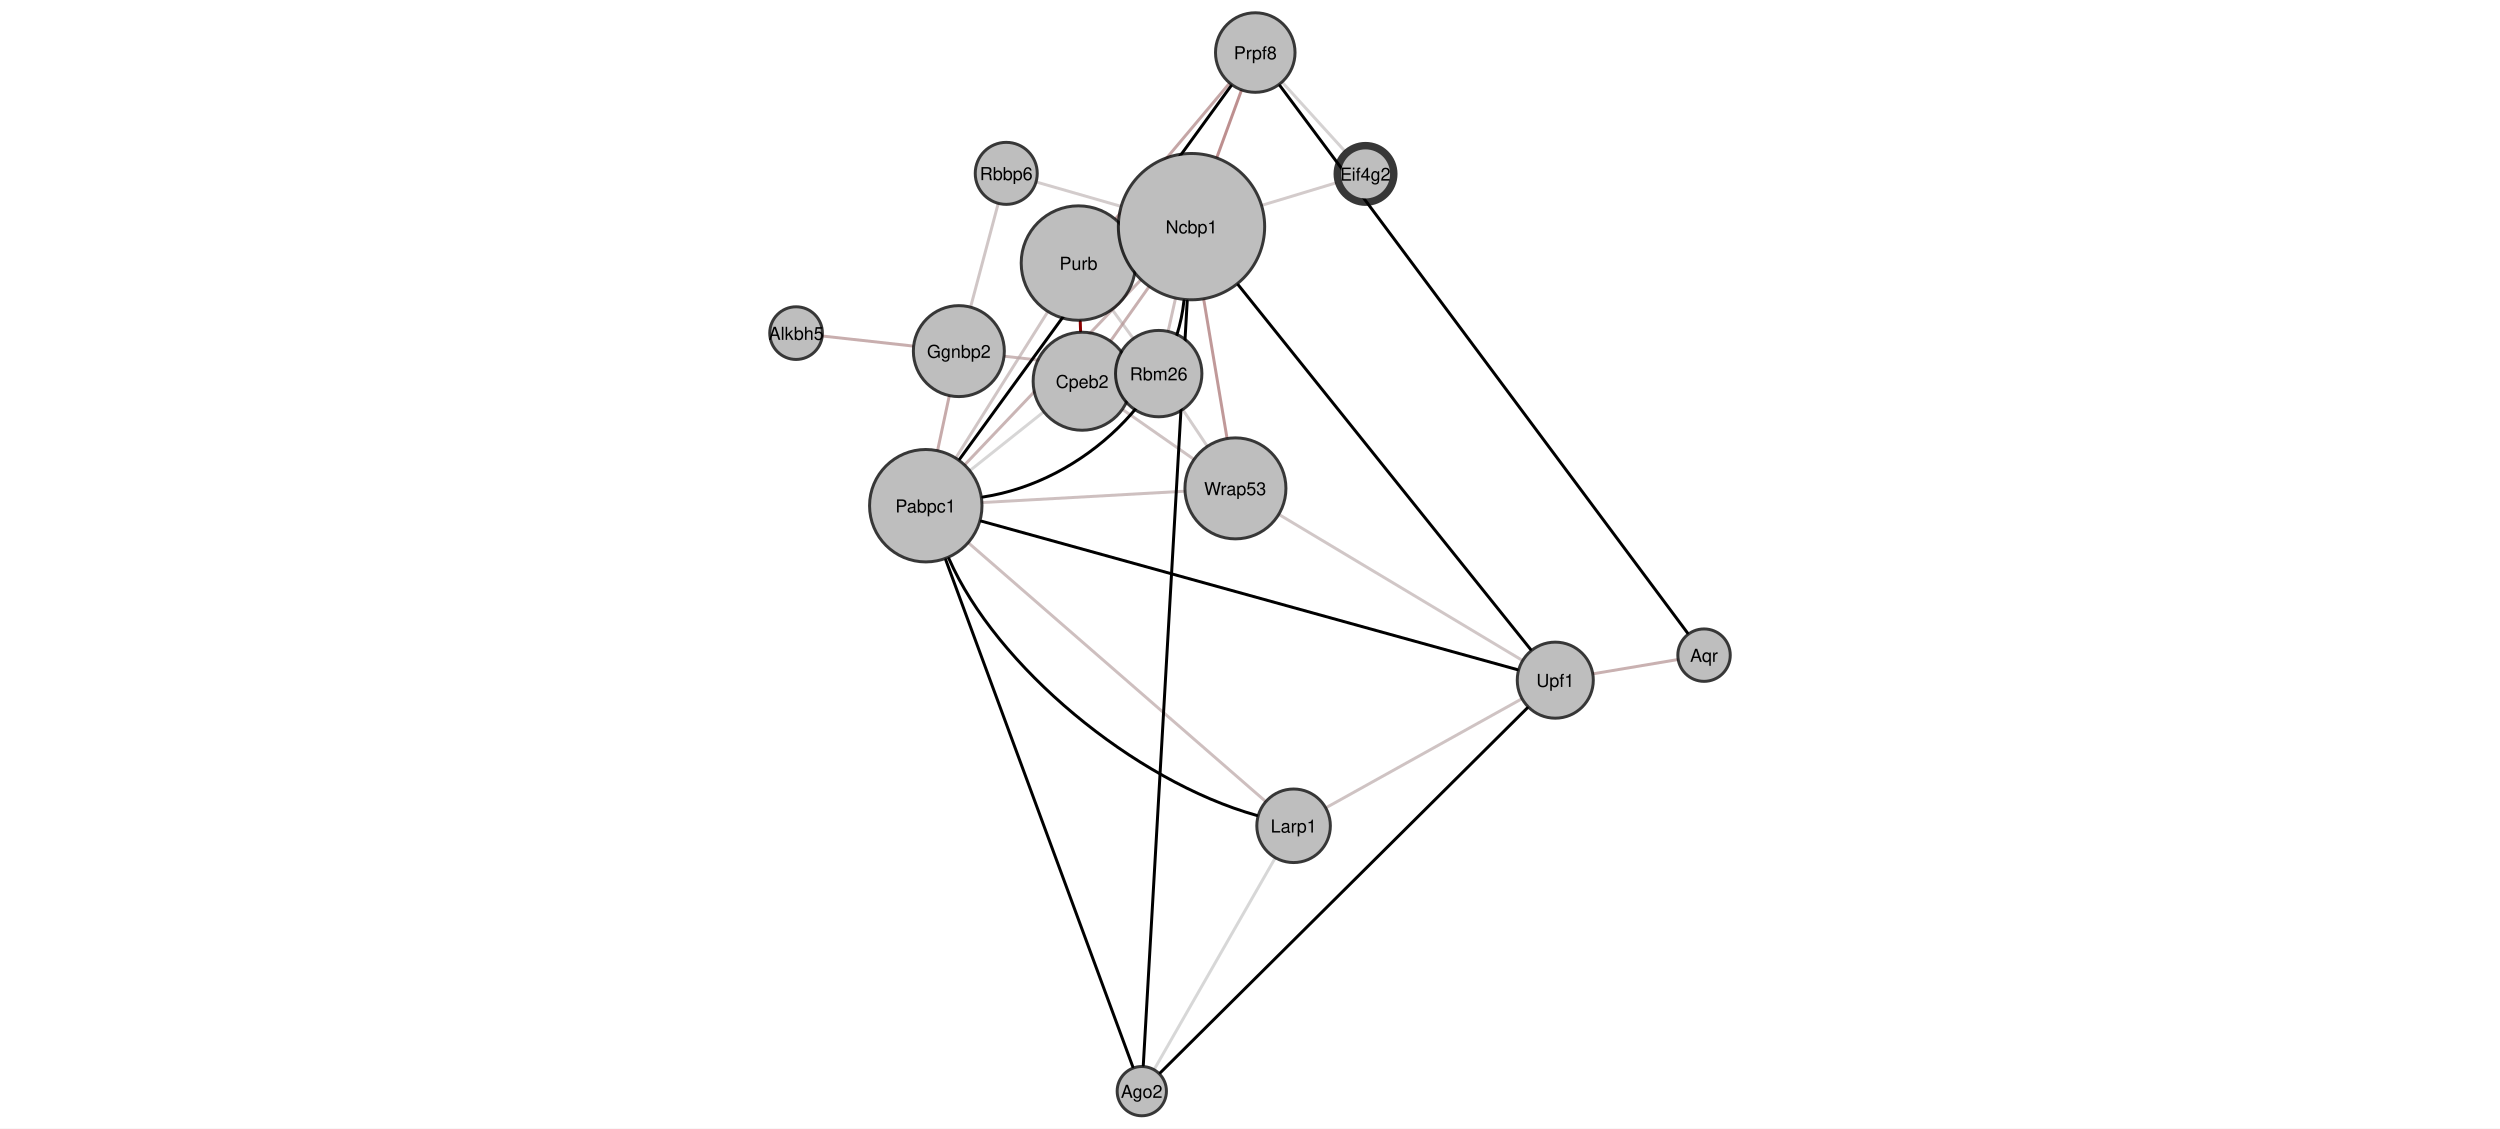
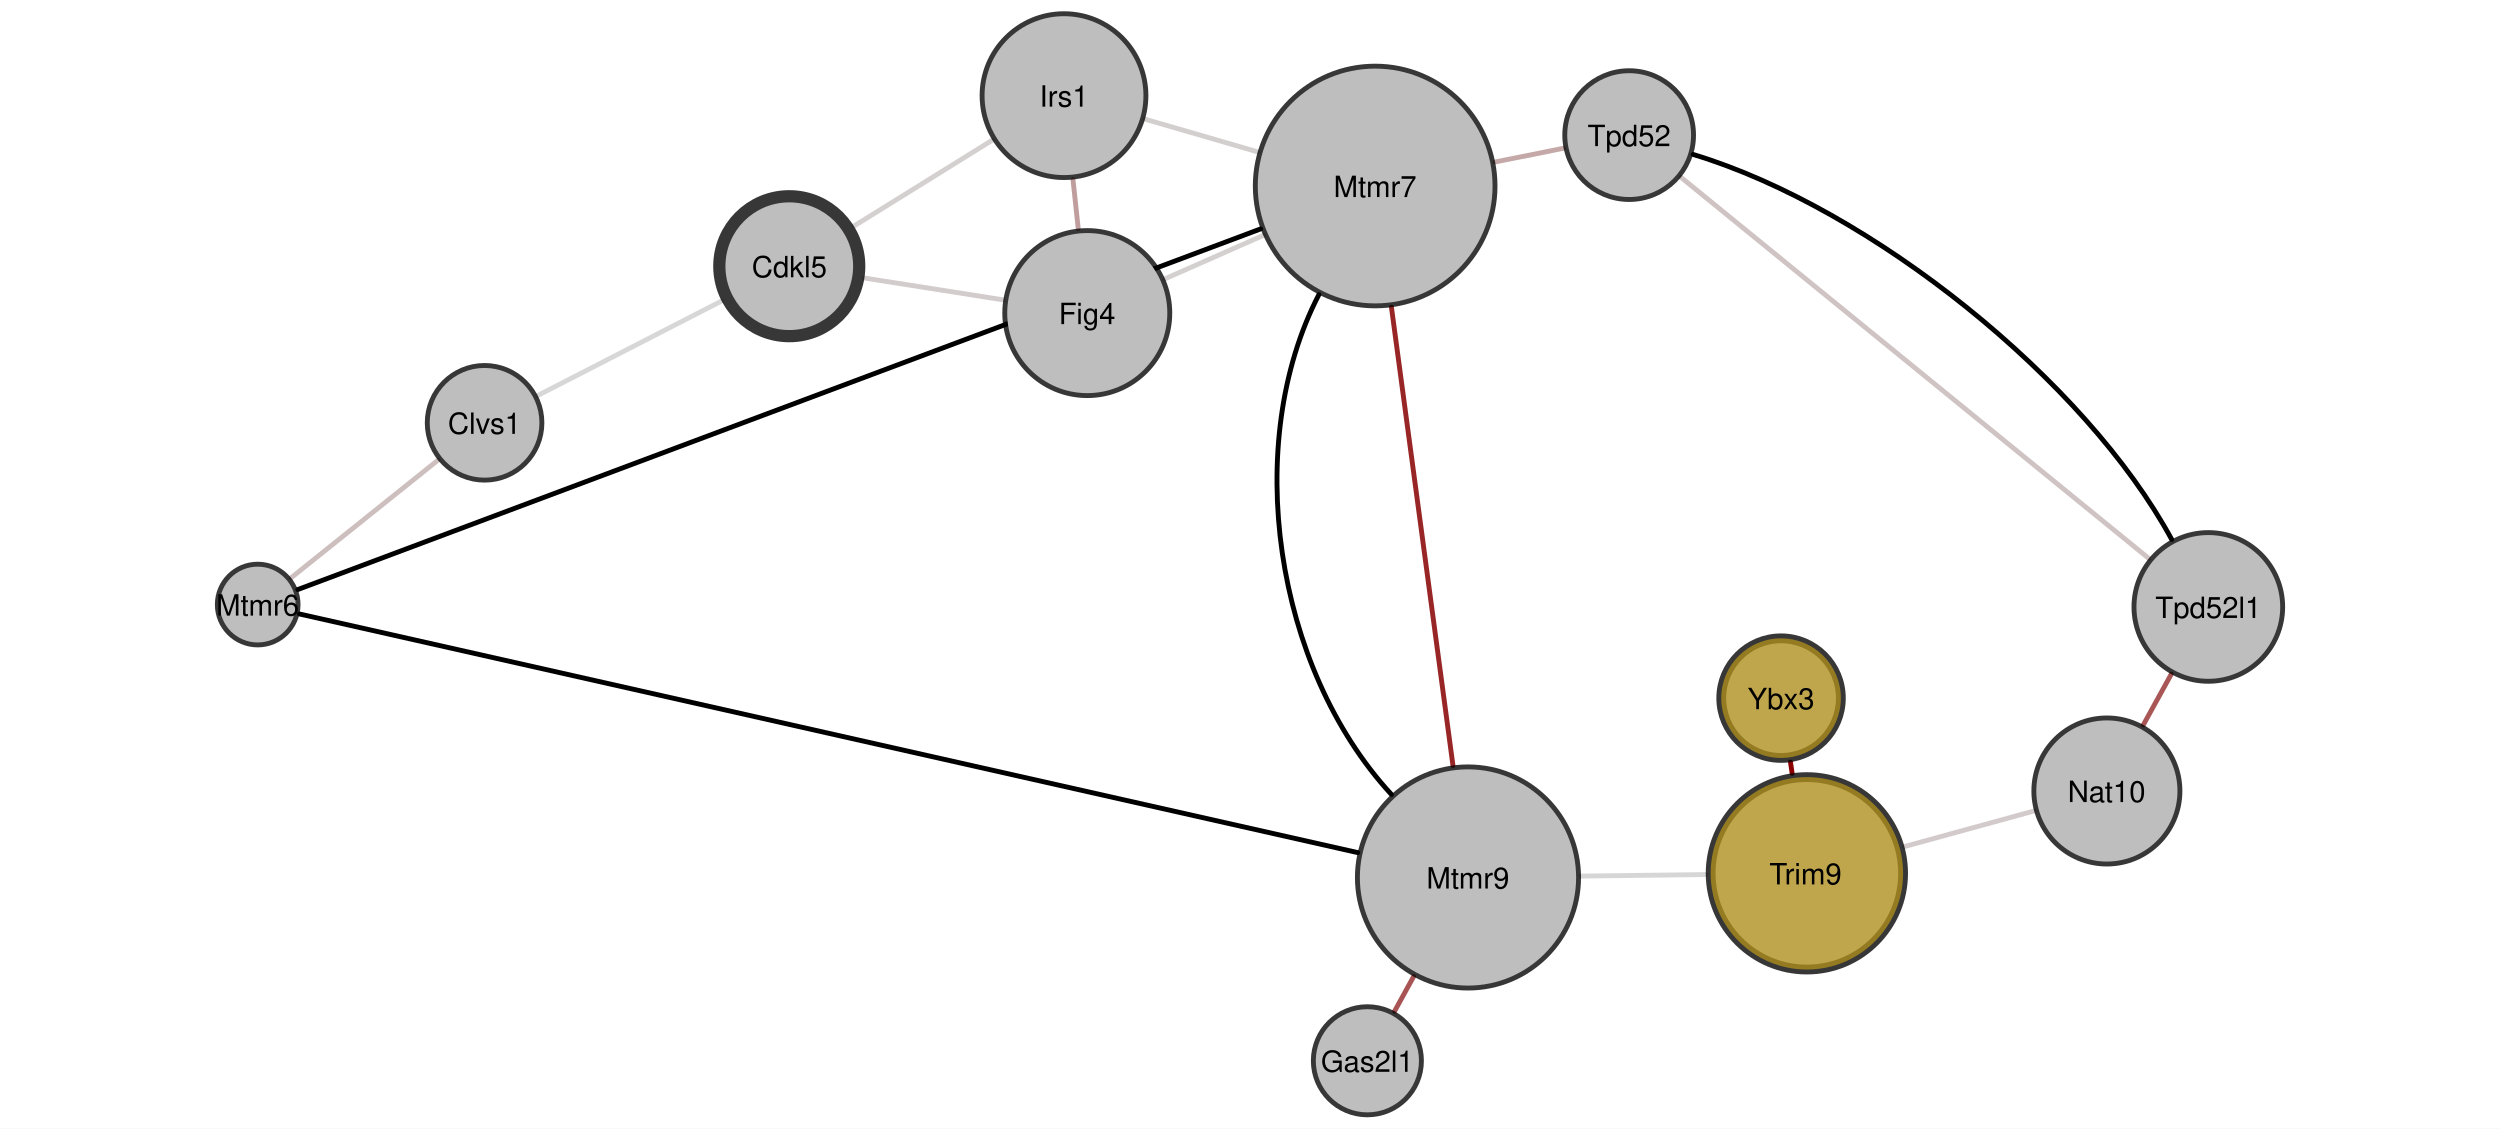
<svg xmlns="http://www.w3.org/2000/svg" version="1.1" baseProfile="full" x="0px" y="0px" width="1513px" height="683px" viewBox="0 0 1513 683">
  <g stroke-linejoin="miter" stroke-dashoffset="0" stroke-dasharray="none" stroke-width="1" stroke-miterlimit="10" stroke-linecap="square">
    <g fill-opacity="1" fill-rule="nonzero" stroke="none" fill="#ffffff">
      <path d="M 0 0 L 1513 0 L 1513 683 L 0 683 L 0 0 z" />
    </g>
-     <g transform="matrix(0.9035551, 0, 0, 0.9035551, 716.0991, 265.2751)">
-       <g stroke-linejoin="round" stroke-width="2" stroke-linecap="round" fill="none" stroke-opacity="0.71" stroke="#b18d8d">
-         <path d="M -181.571 -61.87 L -240.799 -68.419" />
-       </g>
-     </g>
-     <g transform="matrix(0.9035551, 0, 0, 0.9035551, 716.0991, 265.2751)">
-       <g stroke-linejoin="round" stroke-width="2" stroke-linecap="round" fill="none" stroke-opacity="0.655" stroke="#b8a8a8">
-         <path d="M -142.194 -88.812 L -124.162 -156.442" />
-       </g>
-     </g>
-     <g transform="matrix(0.9035551, 0, 0, 0.9035551, 716.0991, 265.2751)">
-       <g stroke-linejoin="round" stroke-width="2" stroke-linecap="round" fill="none" stroke-opacity="0.714" stroke="#b08a8a">
-         <path d="M -156.883 -27.647 L -164.369 7.34" />
-       </g>
-     </g>
-     <g transform="matrix(0.9035551, 0, 0, 0.9035551, 716.0991, 265.2751)">
-       <g stroke-linejoin="round" stroke-width="2" stroke-linecap="round" fill="none" stroke-opacity="0.69" stroke="#b49797">
-         <path d="M -46.169 -46.698 L -119.035 -54.895" />
-       </g>
-     </g>
-     <g transform="matrix(0.9035551, 0, 0, 0.9035551, 716.0991, 265.2751)">
+     <g transform="matrix(1.480284, 0, 0, 1.480284, 811.2319, 322.6673)">
+       <g stroke-linejoin="round" stroke-width="2" stroke-linecap="round" fill="none" stroke-opacity="0.631" stroke="#bbb3b3">
+         <path d="M -33.818 -155.874 L -79.897 -169.257" />
+       </g>
+     </g>
+     <g transform="matrix(1.480284, 0, 0, 1.480284, 811.2319, 322.6673)">
+       <g stroke-linejoin="round" stroke-width="2" stroke-linecap="round" fill="none" stroke-opacity="0.741" stroke="#ac7d7d">
+         <path d="M -107.199 -124.506 L -109.347 -144.584" />
+       </g>
+     </g>
+     <g transform="matrix(1.480284, 0, 0, 1.480284, 811.2319, 322.6673)">
+       <g stroke-linejoin="round" stroke-width="2" stroke-linecap="round" fill="none" stroke-opacity="0.627" stroke="#bbb5b5">
+         <path d="M -198.918 -125.543 L -142.315 -160.685" />
+       </g>
+     </g>
+     <g transform="matrix(1.480284, 0, 0, 1.480284, 811.2319, 322.6673)">
+       <g stroke-linejoin="round" stroke-width="2" stroke-linecap="round" fill="none" stroke-opacity="0.608" stroke="#bebebe">
+         <path d="M -328.177 -56.285 L -252.996 -94.925" />
+       </g>
+     </g>
+     <g transform="matrix(1.480284, 0, 0, 1.480284, 811.2319, 322.6673)">
      <g stroke-linejoin="round" stroke-width="2" stroke-linecap="round" fill="none" stroke-opacity="0.639" stroke="#baafaf">
-         <path d="M -42.519 -155.607 L -97.637 -171.458" />
-       </g>
-     </g>
-     <g transform="matrix(0.9035551, 0, 0, 0.9035551, 716.0991, 265.2751)">
-       <g stroke-linejoin="round" stroke-width="2" stroke-linecap="round" fill="none" stroke-opacity="0.725" stroke="#af8484">
-         <path d="M 30.466 -237.237 L -44.919 -147.5" />
-       </g>
-     </g>
-     <g transform="matrix(0.9035551, 0, 0, 0.9035551, 716.0991, 265.2751)">
+         <path d="M -137.813 -95.37 L -194.618 -104.307" />
+       </g>
+     </g>
+     <g transform="matrix(1.480284, 0, 0, 1.480284, 811.2319, 322.6673)">
+       <g stroke-linejoin="round" stroke-width="2" stroke-linecap="round" fill="none" stroke-opacity="0.671" stroke="#b6a0a0">
+         <path d="M -368.98 -29.839 L -429.009 18.25" />
+       </g>
+     </g>
+     <g transform="matrix(1.480284, 0, 0, 1.480284, 811.2319, 322.6673)">
+       <g stroke-linejoin="round" stroke-width="2" stroke-linecap="round" fill="none" stroke-opacity="0.627" stroke="#bbb5b5">
+         <path d="M -31.543 -121.738 L -71.731 -103.997" />
+       </g>
+     </g>
+     <g transform="matrix(1.480284, 0, 0, 1.480284, 811.2319, 322.6673)">
+       <g stroke-linejoin="round" stroke-width="2" stroke-linecap="round" fill="none" stroke-opacity="1" stroke="#000000">
+         <path d="M -425.596 33.041 L 7.072 130.607" />
+       </g>
+     </g>
+     <g transform="matrix(1.480284, 0, 0, 1.480284, 811.2319, 322.6673)">
+       <g stroke-linejoin="round" stroke-width="2" stroke-linecap="round" fill="none" stroke-opacity="1" stroke="#000000">
+         <path d="M -426.279 23.053 L -32.625 -124.392" />
+       </g>
+     </g>
+     <g transform="matrix(1.480284, 0, 0, 1.480284, 811.2319, 322.6673)">
+       <g stroke-linejoin="round" stroke-width="2" stroke-linecap="round" fill="none" stroke-opacity="0.663" stroke="#b7a4a4">
+         <path d="M 139.221 -145.485 L 330.489 10.336" />
+       </g>
+     </g>
+     <g transform="matrix(1.480284, 0, 0, 1.480284, 811.2319, 322.6673)">
+       <g stroke-linejoin="round" stroke-width="2" stroke-linecap="round" fill="none" stroke-opacity="1" stroke="#000000">
+         <path d="M 339.857 2.571 C 304.639 -62.342 217.036 -132.814 144.191 -154.834" />
+       </g>
+     </g>
+     <g transform="matrix(1.480284, 0, 0, 1.480284, 811.2319, 322.6673)">
+       <g stroke-linejoin="round" stroke-width="2" stroke-linecap="round" fill="none" stroke-opacity="0.722" stroke="#af8787">
+         <path d="M 63.224 -151.754 L 91.256 -157.371" />
+       </g>
+     </g>
+     <g transform="matrix(1.480284, 0, 0, 1.480284, 811.2319, 322.6673)">
+       <g stroke-linejoin="round" stroke-width="2" stroke-linecap="round" fill="none" stroke-opacity="1" stroke="#000000">
+         <path d="M -8.805 -97.535 C -40.358 -36.639 -27.094 54.845 20.822 106.802" />
+       </g>
+     </g>
+     <g transform="matrix(1.480284, 0, 0, 1.480284, 811.2319, 322.6673)">
+       <g stroke-linejoin="round" stroke-width="2" stroke-linecap="round" fill="none" stroke-opacity="0.945" stroke="#921a1a">
+         <path d="M 46.001 94.973 L 20.851 -92.374" />
+       </g>
+     </g>
+     <g transform="matrix(1.480284, 0, 0, 1.480284, 811.2319, 322.6673)">
+       <g stroke-linejoin="round" stroke-width="2" stroke-linecap="round" fill="none" stroke-opacity="0.875" stroke="#9b3c3c">
+         <path d="M 29.915 181.28 L 22.129 195.466" />
+       </g>
+     </g>
+     <g transform="matrix(1.480284, 0, 0, 1.480284, 811.2319, 322.6673)">
+       <g stroke-linejoin="round" stroke-width="2" stroke-linecap="round" fill="none" stroke-opacity="0.612" stroke="#bdbcbc">
+         <path d="M 98.356 140.205 L 149.362 139.579" />
+       </g>
+     </g>
+     <g transform="matrix(1.480284, 0, 0, 1.480284, 811.2319, 322.6673)">
      <g stroke-linejoin="round" stroke-width="2" stroke-linecap="round" fill="none" stroke-opacity="1" stroke="#8b0000">
-         <path d="M -68.784 -72.046 L -68.975 -78.09" />
-       </g>
-     </g>
-     <g transform="matrix(0.9035551, 0, 0, 0.9035551, 716.0991, 265.2751)">
-       <g stroke-linejoin="round" stroke-width="2" stroke-linecap="round" fill="none" stroke-opacity="0.631" stroke="#bbb2b2">
-         <path d="M -34.018 -67.564 L -47.103 -85.578" />
-       </g>
-     </g>
-     <g transform="matrix(0.9035551, 0, 0, 0.9035551, 716.0991, 265.2751)">
-       <g stroke-linejoin="round" stroke-width="2" stroke-linecap="round" fill="none" stroke-opacity="0.757" stroke="#aa7575">
-         <path d="M -42.059 -126.46 L -32.784 -129.447" />
-       </g>
-     </g>
-     <g transform="matrix(0.9035551, 0, 0, 0.9035551, 716.0991, 265.2751)">
-       <g stroke-linejoin="round" stroke-width="2" stroke-linecap="round" fill="none" stroke-opacity="0.655" stroke="#b8a7a7">
-         <path d="M -151.876 12.42 L -91.15 -84.109" />
-       </g>
-     </g>
-     <g transform="matrix(0.9035551, 0, 0, 0.9035551, 716.0991, 265.2751)">
-       <g stroke-linejoin="round" stroke-width="2" stroke-linecap="round" fill="none" stroke-opacity="0.706" stroke="#b18f8f">
-         <path d="M -48.187 -65.852 L -23.343 -100.969" />
-       </g>
-     </g>
-     <g transform="matrix(0.9035551, 0, 0, 0.9035551, 716.0991, 265.2751)">
-       <g stroke-linejoin="round" stroke-width="2" stroke-linecap="round" fill="none" stroke-opacity="0.612" stroke="#bebcbc">
-         <path d="M -94.181 -17.177 L -142.218 21.063" />
-       </g>
-     </g>
-     <g transform="matrix(0.9035551, 0, 0, 0.9035551, 716.0991, 265.2751)">
-       <g stroke-linejoin="round" stroke-width="2" stroke-linecap="round" fill="none" stroke-opacity="0.663" stroke="#b7a4a4">
-         <path d="M 6.419 13.572 L -39.998 -18.867" />
-       </g>
-     </g>
-     <g transform="matrix(0.9035551, 0, 0, 0.9035551, 716.0991, 265.2751)">
-       <g stroke-linejoin="round" stroke-width="2" stroke-linecap="round" fill="none" stroke-opacity="1" stroke="#000000">
-         <path d="M -135.21 55.456 L 223.684 154.912" />
-       </g>
-     </g>
-     <g transform="matrix(0.9035551, 0, 0, 0.9035551, 716.0991, 265.2751)">
-       <g stroke-linejoin="round" stroke-width="2" stroke-linecap="round" fill="none" stroke-opacity="1" stroke="#000000">
-         <path d="M -149.727 13.874 L 31.989 -236.045" />
-       </g>
-     </g>
-     <g transform="matrix(0.9035551, 0, 0, 0.9035551, 716.0991, 265.2751)">
-       <g stroke-linejoin="round" stroke-width="2" stroke-linecap="round" fill="none" stroke-opacity="1" stroke="#000000">
-         <path d="M -159.076 81.395 L -33.818 420.836" />
-       </g>
-     </g>
-     <g transform="matrix(0.9035551, 0, 0, 0.9035551, 716.0991, 265.2751)">
-       <g stroke-linejoin="round" stroke-width="2" stroke-linecap="round" fill="none" stroke-opacity="1" stroke="#000000">
-         <path d="M -156.959 80.542 C -125.511 152.394 -33.194 229.42 49.237 252.586" />
-       </g>
-     </g>
-     <g transform="matrix(0.9035551, 0, 0, 0.9035551, 716.0991, 265.2751)">
-       <g stroke-linejoin="round" stroke-width="2" stroke-linecap="round" fill="none" stroke-opacity="1" stroke="#000000">
-         <path d="M -134.244 39.334 C -66.201 29.006 -5.893 -29.815 0.458 -92.046" />
-       </g>
-     </g>
-     <g transform="matrix(0.9035551, 0, 0, 0.9035551, 716.0991, 265.2751)">
-       <g stroke-linejoin="round" stroke-width="2" stroke-linecap="round" fill="none" stroke-opacity="0.667" stroke="#b6a1a1">
-         <path d="M 0.194 35.466 L -133.867 42.974" />
-       </g>
-     </g>
-     <g transform="matrix(0.9035551, 0, 0, 0.9035551, 716.0991, 265.2751)">
-       <g stroke-linejoin="round" stroke-width="2" stroke-linecap="round" fill="none" stroke-opacity="0.671" stroke="#b6a0a0">
-         <path d="M 54.576 242.696 L -143.3 70.507" />
-       </g>
-     </g>
-     <g transform="matrix(0.9035551, 0, 0, 0.9035551, 716.0991, 265.2751)">
-       <g stroke-linejoin="round" stroke-width="2" stroke-linecap="round" fill="none" stroke-opacity="0.694" stroke="#b39494">
-         <path d="M -28.946 -105.578 L -145.804 17.144" />
-       </g>
-     </g>
-     <g transform="matrix(0.9035551, 0, 0, 0.9035551, 716.0991, 265.2751)">
-       <g stroke-linejoin="round" stroke-width="2" stroke-linecap="round" fill="none" stroke-opacity="1" stroke="#000000">
-         <path d="M 36.819 -102.784 L 232.629 141.335" />
-       </g>
-     </g>
-     <g transform="matrix(0.9035551, 0, 0, 0.9035551, 716.0991, 265.2751)">
-       <g stroke-linejoin="round" stroke-width="2" stroke-linecap="round" fill="none" stroke-opacity="1" stroke="#000000">
-         <path d="M 2.664 -91.87 L -26.755 419.782" />
-       </g>
-     </g>
-     <g transform="matrix(0.9035551, 0, 0, 0.9035551, 716.0991, 265.2751)">
-       <g stroke-linejoin="round" stroke-width="2" stroke-linecap="round" fill="none" stroke-opacity="0.773" stroke="#a96e6e">
-         <path d="M 38.737 -232.447 L 22.729 -188.738" />
-       </g>
-     </g>
-     <g transform="matrix(0.9035551, 0, 0, 0.9035551, 716.0991, 265.2751)">
-       <g stroke-linejoin="round" stroke-width="2" stroke-linecap="round" fill="none" stroke-opacity="0.753" stroke="#ab7878">
-         <path d="M 29.196 -0.821 L 13.811 -92.477" />
-       </g>
-     </g>
-     <g transform="matrix(0.9035551, 0, 0, 0.9035551, 716.0991, 265.2751)">
-       <g stroke-linejoin="round" stroke-width="2" stroke-linecap="round" fill="none" stroke-opacity="0.671" stroke="#b69f9f">
-         <path d="M -9.915 -72.559 L -5.356 -92.988" />
-       </g>
-     </g>
-     <g transform="matrix(0.9035551, 0, 0, 0.9035551, 716.0991, 265.2751)">
-       <g stroke-linejoin="round" stroke-width="2" stroke-linecap="round" fill="none" stroke-opacity="0.639" stroke="#baaeae">
-         <path d="M 101.583 -170.892 L 53.385 -156.287" />
-       </g>
-     </g>
-     <g transform="matrix(0.9035551, 0, 0, 0.9035551, 716.0991, 265.2751)">
-       <g stroke-linejoin="round" stroke-width="2" stroke-linecap="round" fill="none" stroke-opacity="0.635" stroke="#bab1b1">
-         <path d="M 15.607 4.572 L 0.199 -18.476" />
-       </g>
-     </g>
-     <g transform="matrix(0.9035551, 0, 0, 0.9035551, 716.0991, 265.2751)">
-       <g stroke-linejoin="round" stroke-width="2" stroke-linecap="round" fill="none" stroke-opacity="0.663" stroke="#b7a4a4">
-         <path d="M 226.063 174.849 L 96.303 247.058" />
-       </g>
-     </g>
-     <g transform="matrix(0.9035551, 0, 0, 0.9035551, 716.0991, 265.2751)">
-       <g stroke-linejoin="round" stroke-width="2" stroke-linecap="round" fill="none" stroke-opacity="0.608" stroke="#bebebe">
-         <path d="M -19.07 422.063 L 61.184 281.765" />
-       </g>
-     </g>
-     <g transform="matrix(0.9035551, 0, 0, 0.9035551, 716.0991, 265.2751)">
-       <g stroke-linejoin="round" stroke-width="2" stroke-linecap="round" fill="none" stroke-opacity="0.624" stroke="#bcb7b7">
-         <path d="M 66.824 -237.942 L 107.682 -192.969" />
-       </g>
-     </g>
-     <g transform="matrix(0.9035551, 0, 0, 0.9035551, 716.0991, 265.2751)">
-       <g stroke-linejoin="round" stroke-width="2" stroke-linecap="round" fill="none" stroke-opacity="0.651" stroke="#b8a9a9">
-         <path d="M 226.491 148.369 L 64.822 51.426" />
-       </g>
-     </g>
-     <g transform="matrix(0.9035551, 0, 0, 0.9035551, 716.0991, 265.2751)">
-       <g stroke-linejoin="round" stroke-width="2" stroke-linecap="round" fill="none" stroke-opacity="1" stroke="#000000">
-         <path d="M 337.75 130.344 L 64.748 -236.232" />
-       </g>
-     </g>
-     <g transform="matrix(0.9035551, 0, 0, 0.9035551, 716.0991, 265.2751)">
-       <g stroke-linejoin="round" stroke-width="2" stroke-linecap="round" fill="none" stroke-opacity="0.702" stroke="#b29090">
-         <path d="M 275.288 157.591 L 330.536 148.301" />
-       </g>
-     </g>
-     <g transform="matrix(0.9035551, 0, 0, 0.9035551, 716.0991, 265.2751)">
-       <g stroke-linejoin="round" stroke-width="2" stroke-linecap="round" fill="none" stroke-opacity="1" stroke="#000000">
-         <path d="M -15.348 424.917 L 230.418 180.637" />
-       </g>
-     </g>
-     <g transform="matrix(0.9035551, 0, 0, 0.9035551, 716.0991, 265.2751)">
-       <g stroke-linejoin="round" stroke-width="4" stroke-linecap="round" fill="none" stroke-opacity="0.784" stroke="#000000">
-         <path d="M -242.686 -70.468 C -242.686 -61.279 -250.134 -53.831 -259.323 -53.831 C -268.511 -53.831 -275.96 -61.279 -275.96 -70.468 C -275.96 -79.656 -268.511 -87.105 -259.323 -87.105 C -250.134 -87.105 -242.686 -79.656 -242.686 -70.468 z" />
-       </g>
-     </g>
-     <g transform="matrix(0.9035551, 0, 0, 0.9035551, 716.0991, 265.2751)">
-       <g fill-opacity="1" fill-rule="nonzero" stroke="none" fill="#bebebe">
-         <path d="M -242.686 -70.468 C -242.686 -61.279 -250.134 -53.831 -259.323 -53.831 C -268.511 -53.831 -275.96 -61.279 -275.96 -70.468 C -275.96 -79.656 -268.511 -87.105 -259.323 -87.105 C -250.134 -87.105 -242.686 -79.656 -242.686 -70.468 z" />
-       </g>
-     </g>
-     <g transform="matrix(0.9035551, 0, 0, 0.9035551, 465.2104, 205.6857)">
-       <text fill-opacity="1" font-style="normal" font-family="Helvetica" font-weight="normal" stroke="none" fill="#000000" font-size="12" x="0" y="0">Alkbh5</text>
-     </g>
-     <g transform="matrix(0.9035551, 0, 0, 0.9035551, 716.0991, 265.2751)">
-       <g stroke-linejoin="round" stroke-width="4" stroke-linecap="round" fill="none" stroke-opacity="0.784" stroke="#000000">
-         <path d="M -120.838 -58.412 C -120.838 -42.141 -134.029 -28.95 -150.3 -28.95 C -166.571 -28.95 -179.762 -42.141 -179.762 -58.412 C -179.762 -74.684 -166.571 -87.874 -150.3 -87.874 C -134.029 -87.874 -120.838 -74.684 -120.838 -58.412 z" />
-       </g>
-     </g>
-     <g transform="matrix(0.9035551, 0, 0, 0.9035551, 716.0991, 265.2751)">
-       <g fill-opacity="1" fill-rule="nonzero" stroke="none" fill="#bebebe">
-         <path d="M -120.838 -58.412 C -120.838 -42.141 -134.029 -28.95 -150.3 -28.95 C -166.571 -28.95 -179.762 -42.141 -179.762 -58.412 C -179.762 -74.684 -166.571 -87.874 -150.3 -87.874 C -134.029 -87.874 -120.838 -74.684 -120.838 -58.412 z" />
-       </g>
-     </g>
-     <g transform="matrix(0.9035551, 0, 0, 0.9035551, 561.0025, 216.5781)">
-       <text fill-opacity="1" font-style="normal" font-family="Helvetica" font-weight="normal" stroke="none" fill="#000000" font-size="12" x="0" y="0">Ggnbp2</text>
-     </g>
-     <g transform="matrix(0.9035551, 0, 0, 0.9035551, 716.0991, 265.2751)">
-       <g stroke-linejoin="round" stroke-width="4" stroke-linecap="round" fill="none" stroke-opacity="0.784" stroke="#000000">
-         <path d="M -98.789 -177.473 C -98.789 -166.557 -107.638 -157.707 -118.555 -157.707 C -129.471 -157.707 -138.321 -166.557 -138.321 -177.473 C -138.321 -188.39 -129.471 -197.239 -118.555 -197.239 C -107.638 -197.239 -98.789 -188.39 -98.789 -177.473 z" />
-       </g>
-     </g>
-     <g transform="matrix(0.9035551, 0, 0, 0.9035551, 716.0991, 265.2751)">
-       <g fill-opacity="1" fill-rule="nonzero" stroke="none" fill="#bebebe">
-         <path d="M -98.789 -177.473 C -98.789 -166.557 -107.638 -157.707 -118.555 -157.707 C -129.471 -157.707 -138.321 -166.557 -138.321 -177.473 C -138.321 -188.39 -129.471 -197.239 -118.555 -197.239 C -107.638 -197.239 -98.789 -188.39 -98.789 -177.473 z" />
-       </g>
-     </g>
-     <g transform="matrix(0.9035551, 0, 0, 0.9035551, 593.0029, 109.0001)">
-       <text fill-opacity="1" font-style="normal" font-family="Helvetica" font-weight="normal" stroke="none" fill="#000000" font-size="12" x="0" y="0">Rbbp6</text>
-     </g>
-     <g transform="matrix(0.9035551, 0, 0, 0.9035551, 716.0991, 265.2751)">
-       <g stroke-linejoin="round" stroke-width="4" stroke-linecap="round" fill="none" stroke-opacity="0.784" stroke="#000000">
-         <path d="M -32.89 -117.393 C -32.89 -96.78 -49.6 -80.071 -70.212 -80.071 C -90.824 -80.071 -107.534 -96.78 -107.534 -117.393 C -107.534 -138.005 -90.824 -154.714 -70.212 -154.714 C -49.6 -154.714 -32.89 -138.005 -32.89 -117.393 z" />
-       </g>
-     </g>
-     <g transform="matrix(0.9035551, 0, 0, 0.9035551, 716.0991, 265.2751)">
-       <g fill-opacity="1" fill-rule="nonzero" stroke="none" fill="#bebebe">
-         <path d="M -32.89 -117.393 C -32.89 -96.78 -49.6 -80.071 -70.212 -80.071 C -90.824 -80.071 -107.534 -96.78 -107.534 -117.393 C -107.534 -138.005 -90.824 -154.714 -70.212 -154.714 C -49.6 -154.714 -32.89 -138.005 -32.89 -117.393 z" />
-       </g>
-     </g>
-     <g transform="matrix(0.9035551, 0, 0, 0.9035551, 641.2072, 163.2863)">
-       <text fill-opacity="1" font-style="normal" font-family="Helvetica" font-weight="normal" stroke="none" fill="#000000" font-size="12" x="0" y="0">Purb</text>
-     </g>
-     <g transform="matrix(0.9035551, 0, 0, 0.9035551, 716.0991, 265.2751)">
-       <g stroke-linejoin="round" stroke-width="4" stroke-linecap="round" fill="none" stroke-opacity="0.784" stroke="#000000">
-         <path d="M -35.899 -38.242 C -35.899 -20.667 -50.146 -6.42 -67.72 -6.42 C -85.295 -6.42 -99.542 -20.667 -99.542 -38.242 C -99.542 -55.816 -85.295 -70.063 -67.72 -70.063 C -50.146 -70.063 -35.899 -55.816 -35.899 -38.242 z" />
-       </g>
-     </g>
-     <g transform="matrix(0.9035551, 0, 0, 0.9035551, 716.0991, 265.2751)">
-       <g fill-opacity="1" fill-rule="nonzero" stroke="none" fill="#bebebe">
-         <path d="M -35.899 -38.242 C -35.899 -20.667 -50.146 -6.42 -67.72 -6.42 C -85.295 -6.42 -99.542 -20.667 -99.542 -38.242 C -99.542 -55.816 -85.295 -70.063 -67.72 -70.063 C -50.146 -70.063 -35.899 -55.816 -35.899 -38.242 z" />
-       </g>
-     </g>
-     <g transform="matrix(0.9035551, 0, 0, 0.9035551, 638.9347, 234.8035)">
-       <text fill-opacity="1" font-style="normal" font-family="Helvetica" font-weight="normal" stroke="none" fill="#000000" font-size="12" x="0" y="0">Cpeb2</text>
-     </g>
-     <g transform="matrix(0.9035551, 0, 0, 0.9035551, 716.0991, 265.2751)">
-       <g stroke-linejoin="round" stroke-width="4" stroke-linecap="round" fill="none" stroke-opacity="0.784" stroke="#000000">
-         <path d="M -135.806 45.135 C -135.806 65.376 -152.215 81.785 -172.457 81.785 C -192.698 81.785 -209.107 65.376 -209.107 45.135 C -209.107 24.893 -192.698 8.484 -172.457 8.484 C -152.215 8.484 -135.806 24.893 -135.806 45.135 z" />
-       </g>
-     </g>
-     <g transform="matrix(0.9035551, 0, 0, 0.9035551, 716.0991, 265.2751)">
-       <g fill-opacity="1" fill-rule="nonzero" stroke="none" fill="#bebebe">
-         <path d="M -135.806 45.135 C -135.806 65.376 -152.215 81.785 -172.457 81.785 C -192.698 81.785 -209.107 65.376 -209.107 45.135 C -209.107 24.893 -192.698 8.484 -172.457 8.484 C -152.215 8.484 -135.806 24.893 -135.806 45.135 z" />
-       </g>
-     </g>
-     <g transform="matrix(0.9035551, 0, 0, 0.9035551, 541.888, 310.1387)">
-       <text fill-opacity="1" font-style="normal" font-family="Helvetica" font-weight="normal" stroke="none" fill="#000000" font-size="12" x="0" y="0">Pabpc1</text>
-     </g>
-     <g transform="matrix(0.9035551, 0, 0, 0.9035551, 716.0991, 265.2751)">
-       <g stroke-linejoin="round" stroke-width="4" stroke-linecap="round" fill="none" stroke-opacity="0.784" stroke="#000000">
-         <path d="M 53.534 -141.788 C 53.534 -115.278 32.044 -93.788 5.534 -93.788 C -20.976 -93.788 -42.466 -115.278 -42.466 -141.788 C -42.466 -168.297 -20.976 -189.788 5.534 -189.788 C 32.044 -189.788 53.534 -168.297 53.534 -141.788 z" />
-       </g>
-     </g>
-     <g transform="matrix(0.9035551, 0, 0, 0.9035551, 716.0991, 265.2751)">
-       <g fill-opacity="1" fill-rule="nonzero" stroke="none" fill="#bebebe">
-         <path d="M 53.534 -141.788 C 53.534 -115.278 32.044 -93.788 5.534 -93.788 C -20.976 -93.788 -42.466 -115.278 -42.466 -141.788 C -42.466 -168.297 -20.976 -189.788 5.534 -189.788 C 32.044 -189.788 53.534 -168.297 53.534 -141.788 z" />
-       </g>
-     </g>
-     <g transform="matrix(0.9035551, 0, 0, 0.9035551, 705.4282, 141.2441)">
-       <text fill-opacity="1" font-style="normal" font-family="Helvetica" font-weight="normal" stroke="none" fill="#000000" font-size="12" x="0" y="0">Ncbp1</text>
-     </g>
-     <g transform="matrix(0.9035551, 0, 0, 0.9035551, 716.0991, 265.2751)">
-       <g stroke-linejoin="round" stroke-width="4" stroke-linecap="round" fill="none" stroke-opacity="0.784" stroke="#000000">
-         <path d="M 11.492 -43.353 C 11.492 -27.931 -1.01 -15.428 -16.432 -15.428 C -31.854 -15.428 -44.356 -27.931 -44.356 -43.353 C -44.356 -58.775 -31.854 -71.277 -16.432 -71.277 C -1.01 -71.277 11.492 -58.775 11.492 -43.353 z" />
-       </g>
-     </g>
-     <g transform="matrix(0.9035551, 0, 0, 0.9035551, 716.0991, 265.2751)">
-       <g fill-opacity="1" fill-rule="nonzero" stroke="none" fill="#bebebe">
-         <path d="M 11.492 -43.353 C 11.492 -27.931 -1.01 -15.428 -16.432 -15.428 C -31.854 -15.428 -44.356 -27.931 -44.356 -43.353 C -44.356 -58.775 -31.854 -71.277 -16.432 -71.277 C -1.01 -71.277 11.492 -58.775 11.492 -43.353 z" />
-       </g>
-     </g>
-     <g transform="matrix(0.9035551, 0, 0, 0.9035551, 683.7755, 230.1853)">
-       <text fill-opacity="1" font-style="normal" font-family="Helvetica" font-weight="normal" stroke="none" fill="#000000" font-size="12" x="0" y="0">Rbm26</text>
-     </g>
-     <g transform="matrix(0.9035551, 0, 0, 0.9035551, 716.0991, 265.2751)">
-       <g stroke-linejoin="round" stroke-width="4" stroke-linecap="round" fill="none" stroke-opacity="0.784" stroke="#000000">
-         <path d="M 97.537 259.52 C 97.537 272.569 86.958 283.148 73.909 283.148 C 60.86 283.148 50.281 272.569 50.281 259.52 C 50.281 246.471 60.86 235.892 73.909 235.892 C 86.958 235.892 97.537 246.471 97.537 259.52 z" />
-       </g>
-     </g>
-     <g transform="matrix(0.9035551, 0, 0, 0.9035551, 716.0991, 265.2751)">
-       <g fill-opacity="1" fill-rule="nonzero" stroke="none" fill="#bebebe">
-         <path d="M 97.537 259.52 C 97.537 272.569 86.958 283.148 73.909 283.148 C 60.86 283.148 50.281 272.569 50.281 259.52 C 50.281 246.471 60.86 235.892 73.909 235.892 C 86.958 235.892 97.537 246.471 97.537 259.52 z" />
-       </g>
-     </g>
-     <g transform="matrix(0.9035551, 0, 0, 0.9035551, 769.0142, 503.8474)">
-       <text fill-opacity="1" font-style="normal" font-family="Helvetica" font-weight="normal" stroke="none" fill="#000000" font-size="12" x="0" y="0">Larp1</text>
-     </g>
-     <g transform="matrix(0.9035551, 0, 0, 0.9035551, 716.0991, 265.2751)">
+         <path d="M 184 93.615 L 184.672 98.174" />
+       </g>
+     </g>
+     <g transform="matrix(1.480284, 0, 0, 1.480284, 811.2319, 322.6673)">
+       <g stroke-linejoin="round" stroke-width="2" stroke-linecap="round" fill="none" stroke-opacity="0.643" stroke="#baaeae">
+         <path d="M 283.601 113.576 L 230.565 128.132" />
+       </g>
+     </g>
+     <g transform="matrix(1.480284, 0, 0, 1.480284, 811.2319, 322.6673)">
+       <g stroke-linejoin="round" stroke-width="2" stroke-linecap="round" fill="none" stroke-opacity="0.875" stroke="#9c3e3e">
+         <path d="M 328.25 78.387 L 339.675 57.656" />
+       </g>
+     </g>
+     <g transform="matrix(1.480284, 0, 0, 1.480284, 811.2319, 322.6673)">
+       <g stroke-linejoin="round" stroke-width="4" stroke-linecap="round" fill="none" stroke-opacity="0.784" stroke="#000000">
+         <path d="M -80.529 -178.876 C -80.529 -160.934 -95.073 -146.389 -113.016 -146.389 C -130.958 -146.389 -145.503 -160.934 -145.503 -178.876 C -145.503 -196.818 -130.958 -211.363 -113.016 -211.363 C -95.073 -211.363 -80.529 -196.818 -80.529 -178.876 z" />
+       </g>
+     </g>
+     <g transform="matrix(1.480284, 0, 0, 1.480284, 811.2319, 322.6673)">
+       <g fill-opacity="1" fill-rule="nonzero" stroke="none" fill="#bebebe">
+         <path d="M -80.529 -178.876 C -80.529 -160.934 -95.073 -146.389 -113.016 -146.389 C -130.958 -146.389 -145.503 -160.934 -145.503 -178.876 C -145.503 -196.818 -130.958 -211.363 -113.016 -211.363 C -95.073 -211.363 -80.529 -196.818 -80.529 -178.876 z" />
+       </g>
+     </g>
+     <g transform="matrix(1.480284, 0, 0, 1.480284, 629.1311, 64.56788)">
+       <text fill-opacity="1" font-style="normal" font-family="Helvetica" font-weight="normal" stroke="none" fill="#000000" font-size="12" x="0" y="0">Irs1</text>
+     </g>
+     <g transform="matrix(1.480284, 0, 0, 1.480284, 811.2319, 322.6673)">
      <g stroke-linejoin="round" stroke-width="10" stroke-linecap="round" fill="none" stroke-opacity="0.784" stroke="#000000">
-         <path d="M 138.523 -177.107 C 138.523 -168.032 131.167 -160.676 122.093 -160.676 C 113.019 -160.676 105.663 -168.032 105.663 -177.107 C 105.663 -186.181 113.019 -193.537 122.093 -193.537 C 131.167 -193.537 138.523 -186.181 138.523 -177.107 z" />
-       </g>
-     </g>
-     <g transform="matrix(0.9035551, 0, 0, 0.9035551, 716.0991, 265.2751)">
-       <g fill-opacity="1" fill-rule="nonzero" stroke="none" fill="#bebebe">
-         <path d="M 138.523 -177.107 C 138.523 -168.032 131.167 -160.676 122.093 -160.676 C 113.019 -160.676 105.663 -168.032 105.663 -177.107 C 105.663 -186.181 113.019 -193.537 122.093 -193.537 C 131.167 -193.537 138.523 -186.181 138.523 -177.107 z" />
-       </g>
-     </g>
-     <g transform="matrix(0.9035551, 0, 0, 0.9035551, 811.0449, 109.3313)">
-       <text fill-opacity="1" font-style="normal" font-family="Helvetica" font-weight="normal" stroke="none" fill="#000000" font-size="12" x="0" y="0">Eif4g2</text>
-     </g>
-     <g transform="matrix(0.9035551, 0, 0, 0.9035551, 716.0991, 265.2751)">
-       <g stroke-linejoin="round" stroke-width="4" stroke-linecap="round" fill="none" stroke-opacity="0.784" stroke="#000000">
-         <path d="M 67.78 33.519 C 67.78 51.645 53.086 66.339 34.96 66.339 C 16.834 66.339 2.14 51.645 2.14 33.519 C 2.14 15.393 16.834 0.699 34.96 0.699 C 53.086 0.699 67.78 15.393 67.78 33.519 z" />
-       </g>
-     </g>
-     <g transform="matrix(0.9035551, 0, 0, 0.9035551, 716.0991, 265.2751)">
-       <g fill-opacity="1" fill-rule="nonzero" stroke="none" fill="#bebebe">
-         <path d="M 67.78 33.519 C 67.78 51.645 53.086 66.339 34.96 66.339 C 16.834 66.339 2.14 51.645 2.14 33.519 C 2.14 15.393 16.834 0.699 34.96 0.699 C 53.086 0.699 67.78 15.393 67.78 33.519 z" />
-       </g>
-     </g>
-     <g transform="matrix(0.9035551, 0, 0, 0.9035551, 728.7045, 299.6432)">
-       <text fill-opacity="1" font-style="normal" font-family="Helvetica" font-weight="normal" stroke="none" fill="#000000" font-size="12" x="0" y="0">Wrap53</text>
-     </g>
-     <g transform="matrix(0.9035551, 0, 0, 0.9035551, 716.0991, 265.2751)">
-       <g stroke-linejoin="round" stroke-width="4" stroke-linecap="round" fill="none" stroke-opacity="0.784" stroke="#000000">
-         <path d="M 73.876 -258.396 C 73.876 -244.238 62.399 -232.761 48.241 -232.761 C 34.083 -232.761 22.606 -244.238 22.606 -258.396 C 22.606 -272.554 34.083 -284.031 48.241 -284.031 C 62.399 -284.031 73.876 -272.554 73.876 -258.396 z" />
-       </g>
-     </g>
-     <g transform="matrix(0.9035551, 0, 0, 0.9035551, 716.0991, 265.2751)">
-       <g fill-opacity="1" fill-rule="nonzero" stroke="none" fill="#bebebe">
-         <path d="M 73.876 -258.396 C 73.876 -244.238 62.399 -232.761 48.241 -232.761 C 34.083 -232.761 22.606 -244.238 22.606 -258.396 C 22.606 -272.554 34.083 -284.031 48.241 -284.031 C 62.399 -284.031 73.876 -272.554 73.876 -258.396 z" />
-       </g>
-     </g>
-     <g transform="matrix(0.9035551, 0, 0, 0.9035551, 746.7299, 35.88174)">
-       <text fill-opacity="1" font-style="normal" font-family="Helvetica" font-weight="normal" stroke="none" fill="#000000" font-size="12" x="0" y="0">Prpf8</text>
-     </g>
-     <g transform="matrix(0.9035551, 0, 0, 0.9035551, 716.0991, 265.2751)">
-       <g stroke-linejoin="round" stroke-width="4" stroke-linecap="round" fill="none" stroke-opacity="0.784" stroke="#000000">
-         <path d="M 273.654 161.979 C 273.654 175.491 262.701 186.445 249.189 186.445 C 235.677 186.445 224.723 175.491 224.723 161.979 C 224.723 148.467 235.677 137.514 249.189 137.514 C 262.701 137.514 273.654 148.467 273.654 161.979 z" />
-       </g>
-     </g>
-     <g transform="matrix(0.9035551, 0, 0, 0.9035551, 716.0991, 265.2751)">
-       <g fill-opacity="1" fill-rule="nonzero" stroke="none" fill="#bebebe">
-         <path d="M 273.654 161.979 C 273.654 175.491 262.701 186.445 249.189 186.445 C 235.677 186.445 224.723 175.491 224.723 161.979 C 224.723 148.467 235.677 137.514 249.189 137.514 C 262.701 137.514 273.654 148.467 273.654 161.979 z" />
-       </g>
-     </g>
-     <g transform="matrix(0.9035551, 0, 0, 0.9035551, 929.8032, 415.7143)">
-       <text fill-opacity="1" font-style="normal" font-family="Helvetica" font-weight="normal" stroke="none" fill="#000000" font-size="12" x="0" y="0">Upf1</text>
-     </g>
-     <g transform="matrix(0.9035551, 0, 0, 0.9035551, 716.0991, 265.2751)">
-       <g stroke-linejoin="round" stroke-width="4" stroke-linecap="round" fill="none" stroke-opacity="0.784" stroke="#000000">
-         <path d="M 365.386 145.224 C 365.386 154.366 357.975 161.778 348.832 161.778 C 339.69 161.778 332.279 154.366 332.279 145.224 C 332.279 136.082 339.69 128.67 348.832 128.67 C 357.975 128.67 365.386 136.082 365.386 145.224 z" />
-       </g>
-     </g>
-     <g transform="matrix(0.9035551, 0, 0, 0.9035551, 716.0991, 265.2751)">
-       <g fill-opacity="1" fill-rule="nonzero" stroke="none" fill="#bebebe">
-         <path d="M 365.386 145.224 C 365.386 154.366 357.975 161.778 348.832 161.778 C 339.69 161.778 332.279 154.366 332.279 145.224 C 332.279 136.082 339.69 128.67 348.832 128.67 C 357.975 128.67 365.386 136.082 365.386 145.224 z" />
-       </g>
-     </g>
-     <g transform="matrix(0.9035551, 0, 0, 0.9035551, 1022.852, 400.5748)">
-       <text fill-opacity="1" font-style="normal" font-family="Helvetica" font-weight="normal" stroke="none" fill="#000000" font-size="12" x="0" y="0">Aqr</text>
-     </g>
-     <g transform="matrix(0.9035551, 0, 0, 0.9035551, 716.0991, 265.2751)">
-       <g stroke-linejoin="round" stroke-width="4" stroke-linecap="round" fill="none" stroke-opacity="0.784" stroke="#000000">
-         <path d="M -12.26 437.254 C -12.26 445.814 -19.199 452.754 -27.76 452.754 C -36.32 452.754 -43.26 445.814 -43.26 437.254 C -43.26 428.693 -36.32 421.754 -27.76 421.754 C -19.199 421.754 -12.26 428.693 -12.26 437.254 z" />
-       </g>
-     </g>
-     <g transform="matrix(0.9035551, 0, 0, 0.9035551, 716.0991, 265.2751)">
-       <g fill-opacity="1" fill-rule="nonzero" stroke="none" fill="#bebebe">
-         <path d="M -12.26 437.254 C -12.26 445.814 -19.199 452.754 -27.76 452.754 C -36.32 452.754 -43.26 445.814 -43.26 437.254 C -43.26 428.693 -36.32 421.754 -27.76 421.754 C -19.199 421.754 -12.26 428.693 -12.26 437.254 z" />
-       </g>
-     </g>
-     <g transform="matrix(0.9035551, 0, 0, 0.9035551, 678.3555, 664.4397)">
-       <text fill-opacity="1" font-style="normal" font-family="Helvetica" font-weight="normal" stroke="none" fill="#000000" font-size="12" x="0" y="0">Ago2</text>
+         <path d="M -199.24 -109.14 C -199.24 -94.727 -210.924 -83.043 -225.337 -83.043 C -239.751 -83.043 -251.435 -94.727 -251.435 -109.14 C -251.435 -123.553 -239.751 -135.237 -225.337 -135.237 C -210.924 -135.237 -199.24 -123.553 -199.24 -109.14 z" />
+       </g>
+     </g>
+     <g transform="matrix(1.480284, 0, 0, 1.480284, 811.2319, 322.6673)">
+       <g fill-opacity="1" fill-rule="nonzero" stroke="none" fill="#bebebe">
+         <path d="M -199.24 -109.14 C -199.24 -94.727 -210.924 -83.043 -225.337 -83.043 C -239.751 -83.043 -251.435 -94.727 -251.435 -109.14 C -251.435 -123.553 -239.751 -135.237 -225.337 -135.237 C -210.924 -135.237 -199.24 -123.553 -199.24 -109.14 z" />
+       </g>
+     </g>
+     <g transform="matrix(1.480284, 0, 0, 1.480284, 454.9612, 167.7964)">
+       <text fill-opacity="1" font-style="normal" font-family="Helvetica" font-weight="normal" stroke="none" fill="#000000" font-size="12" x="0" y="0">Cdkl5</text>
+     </g>
+     <g transform="matrix(1.480284, 0, 0, 1.480284, 811.2319, 322.6673)">
+       <g stroke-linejoin="round" stroke-width="4" stroke-linecap="round" fill="none" stroke-opacity="0.784" stroke="#000000">
+         <path d="M -327.474 -45.116 C -327.474 -32.725 -337.519 -22.681 -349.909 -22.681 C -362.3 -22.681 -372.344 -32.725 -372.344 -45.116 C -372.344 -57.506 -362.3 -67.551 -349.909 -67.551 C -337.519 -67.551 -327.474 -57.506 -327.474 -45.116 z" />
+       </g>
+     </g>
+     <g transform="matrix(1.480284, 0, 0, 1.480284, 811.2319, 322.6673)">
+       <g fill-opacity="1" fill-rule="nonzero" stroke="none" fill="#bebebe">
+         <path d="M -327.474 -45.116 C -327.474 -32.725 -337.519 -22.681 -349.909 -22.681 C -362.3 -22.681 -372.344 -32.725 -372.344 -45.116 C -372.344 -57.506 -362.3 -67.551 -349.909 -67.551 C -337.519 -67.551 -327.474 -57.506 -327.474 -45.116 z" />
+       </g>
+     </g>
+     <g transform="matrix(1.480284, 0, 0, 1.480284, 271.058, 262.5703)">
+       <text fill-opacity="1" font-style="normal" font-family="Helvetica" font-weight="normal" stroke="none" fill="#000000" font-size="12" x="0" y="0">Clvs1</text>
+     </g>
+     <g transform="matrix(1.480284, 0, 0, 1.480284, 811.2319, 322.6673)">
+       <g stroke-linejoin="round" stroke-width="4" stroke-linecap="round" fill="none" stroke-opacity="0.784" stroke="#000000">
+         <path d="M -70.774 -89.972 C -70.774 -71.895 -85.428 -57.241 -103.504 -57.241 C -121.581 -57.241 -136.235 -71.895 -136.235 -89.972 C -136.235 -108.049 -121.581 -122.703 -103.504 -122.703 C -85.428 -122.703 -70.774 -108.049 -70.774 -89.972 z" />
+       </g>
+     </g>
+     <g transform="matrix(1.480284, 0, 0, 1.480284, 811.2319, 322.6673)">
+       <g fill-opacity="1" fill-rule="nonzero" stroke="none" fill="#bebebe">
+         <path d="M -70.774 -89.972 C -70.774 -71.895 -85.428 -57.241 -103.504 -57.241 C -121.581 -57.241 -136.235 -71.895 -136.235 -89.972 C -136.235 -108.049 -121.581 -122.703 -103.504 -122.703 C -85.428 -122.703 -70.774 -108.049 -70.774 -89.972 z" />
+       </g>
+     </g>
+     <g transform="matrix(1.480284, 0, 0, 1.480284, 640.7385, 196.1704)">
+       <text fill-opacity="1" font-style="normal" font-family="Helvetica" font-weight="normal" stroke="none" fill="#000000" font-size="12" x="0" y="0">Fig4</text>
+     </g>
+     <g transform="matrix(1.480284, 0, 0, 1.480284, 811.2319, 322.6673)">
+       <g stroke-linejoin="round" stroke-width="4" stroke-linecap="round" fill="none" stroke-opacity="0.784" stroke="#000000">
+         <path d="M -427.167 29.191 C -427.167 37.752 -434.107 44.691 -442.667 44.691 C -451.227 44.691 -458.167 37.752 -458.167 29.191 C -458.167 20.631 -451.227 13.691 -442.667 13.691 C -434.107 13.691 -427.167 20.631 -427.167 29.191 z" />
+       </g>
+     </g>
+     <g transform="matrix(1.480284, 0, 0, 1.480284, 811.2319, 322.6673)">
+       <g fill-opacity="1" fill-rule="nonzero" stroke="none" fill="#bebebe">
+         <path d="M -427.167 29.191 C -427.167 37.752 -434.107 44.691 -442.667 44.691 C -451.227 44.691 -458.167 37.752 -458.167 29.191 C -458.167 20.631 -451.227 13.691 -442.667 13.691 C -434.107 13.691 -427.167 20.631 -427.167 29.191 z" />
+       </g>
+     </g>
+     <g transform="matrix(1.480284, 0, 0, 1.480284, 130.7969, 372.5661)">
+       <text fill-opacity="1" font-style="normal" font-family="Helvetica" font-weight="normal" stroke="none" fill="#000000" font-size="12" x="0" y="0">Mtmr6</text>
+     </g>
+     <g transform="matrix(1.480284, 0, 0, 1.480284, 811.2319, 322.6673)">
+       <g stroke-linejoin="round" stroke-width="4" stroke-linecap="round" fill="none" stroke-opacity="0.784" stroke="#000000">
+         <path d="M 143.359 -162.739 C 143.359 -148.756 132.024 -137.421 118.041 -137.421 C 104.059 -137.421 92.723 -148.756 92.723 -162.739 C 92.723 -176.721 104.059 -188.057 118.041 -188.057 C 132.024 -188.057 143.359 -176.721 143.359 -162.739 z" />
+       </g>
+     </g>
+     <g transform="matrix(1.480284, 0, 0, 1.480284, 811.2319, 322.6673)">
+       <g fill-opacity="1" fill-rule="nonzero" stroke="none" fill="#bebebe">
+         <path d="M 143.359 -162.739 C 143.359 -148.756 132.024 -137.421 118.041 -137.421 C 104.059 -137.421 92.723 -148.756 92.723 -162.739 C 92.723 -176.721 104.059 -188.057 118.041 -188.057 C 132.024 -188.057 143.359 -176.721 143.359 -162.739 z" />
+       </g>
+     </g>
+     <g transform="matrix(1.480284, 0, 0, 1.480284, 960.783, 88.45511)">
+       <text fill-opacity="1" font-style="normal" font-family="Helvetica" font-weight="normal" stroke="none" fill="#000000" font-size="12" x="0" y="0">Tpd52</text>
+     </g>
+     <g transform="matrix(1.480284, 0, 0, 1.480284, 811.2319, 322.6673)">
+       <g stroke-linejoin="round" stroke-width="4" stroke-linecap="round" fill="none" stroke-opacity="0.784" stroke="#000000">
+         <path d="M 62.198 -141.929 C 62.198 -115.42 40.708 -93.929 14.198 -93.929 C -12.311 -93.929 -33.802 -115.42 -33.802 -141.929 C -33.802 -168.439 -12.311 -189.929 14.198 -189.929 C 40.708 -189.929 62.198 -168.439 62.198 -141.929 z" />
+       </g>
+     </g>
+     <g transform="matrix(1.480284, 0, 0, 1.480284, 811.2319, 322.6673)">
+       <g fill-opacity="1" fill-rule="nonzero" stroke="none" fill="#bebebe">
+         <path d="M 62.198 -141.929 C 62.198 -115.42 40.708 -93.929 14.198 -93.929 C -12.311 -93.929 -33.802 -115.42 -33.802 -141.929 C -33.802 -168.439 -12.311 -189.929 14.198 -189.929 C 40.708 -189.929 62.198 -168.439 62.198 -141.929 z" />
+       </g>
+     </g>
+     <g transform="matrix(1.480284, 0, 0, 1.480284, 807.0876, 119.2588)">
+       <text fill-opacity="1" font-style="normal" font-family="Helvetica" font-weight="normal" stroke="none" fill="#000000" font-size="12" x="0" y="0">Mtmr7</text>
+     </g>
+     <g transform="matrix(1.480284, 0, 0, 1.480284, 811.2319, 322.6673)">
+       <g stroke-linejoin="round" stroke-width="4" stroke-linecap="round" fill="none" stroke-opacity="0.784" stroke="#000000">
+         <path d="M 32.111 215.712 C 32.111 227.363 22.667 236.807 11.016 236.807 C -0.634 236.807 -10.079 227.363 -10.079 215.712 C -10.079 204.062 -0.634 194.617 11.016 194.617 C 22.667 194.617 32.111 204.062 32.111 215.712 z" />
+       </g>
+     </g>
+     <g transform="matrix(1.480284, 0, 0, 1.480284, 811.2319, 322.6673)">
+       <g fill-opacity="1" fill-rule="nonzero" stroke="none" fill="#bebebe">
+         <path d="M 32.111 215.712 C 32.111 227.363 22.667 236.807 11.016 236.807 C -0.634 236.807 -10.079 227.363 -10.079 215.712 C -10.079 204.062 -0.634 194.617 11.016 194.617 C 22.667 194.617 32.111 204.062 32.111 215.712 z" />
+       </g>
+     </g>
+     <g transform="matrix(1.480284, 0, 0, 1.480284, 799.3979, 648.67)">
+       <text fill-opacity="1" font-style="normal" font-family="Helvetica" font-weight="normal" stroke="none" fill="#000000" font-size="12" x="0" y="0">Gas2l1</text>
+     </g>
+     <g transform="matrix(1.480284, 0, 0, 1.480284, 811.2319, 322.6673)">
+       <g stroke-linejoin="round" stroke-width="4" stroke-linecap="round" fill="none" stroke-opacity="0.784" stroke="#000000">
+         <path d="M 230.039 139.072 C 230.039 160.799 212.426 178.413 190.699 178.413 C 168.972 178.413 151.359 160.799 151.359 139.072 C 151.359 117.346 168.972 99.732 190.699 99.732 C 212.426 99.732 230.039 117.346 230.039 139.072 z" />
+       </g>
+     </g>
+     <g transform="matrix(1.480284, 0, 0, 1.480284, 811.2319, 322.6673)">
+       <g fill-opacity="0.784" fill-rule="nonzero" stroke="none" fill="#ae8e1c">
+         <path d="M 230.039 139.072 C 230.039 160.799 212.426 178.413 190.699 178.413 C 168.972 178.413 151.359 160.799 151.359 139.072 C 151.359 117.346 168.972 99.732 190.699 99.732 C 212.426 99.732 230.039 117.346 230.039 139.072 z" />
+       </g>
+     </g>
+     <g transform="matrix(1.480284, 0, 0, 1.480284, 1070.827, 535.2215)">
+       <text fill-opacity="1" font-style="normal" font-family="Helvetica" font-weight="normal" stroke="none" fill="#000000" font-size="12" x="0" y="0">Trim9</text>
+     </g>
+     <g transform="matrix(1.480284, 0, 0, 1.480284, 811.2319, 322.6673)">
+       <g stroke-linejoin="round" stroke-width="4" stroke-linecap="round" fill="none" stroke-opacity="0.784" stroke="#000000">
+         <path d="M 96.359 140.772 C 96.359 165.188 76.566 184.981 52.15 184.981 C 27.733 184.981 7.94 165.188 7.94 140.772 C 7.94 116.355 27.733 96.562 52.15 96.562 C 76.566 96.562 96.359 116.355 96.359 140.772 z" />
+       </g>
+     </g>
+     <g transform="matrix(1.480284, 0, 0, 1.480284, 811.2319, 322.6673)">
+       <g fill-opacity="1" fill-rule="nonzero" stroke="none" fill="#bebebe">
+         <path d="M 96.359 140.772 C 96.359 165.188 76.566 184.981 52.15 184.981 C 27.733 184.981 7.94 165.188 7.94 140.772 C 7.94 116.355 27.733 96.562 52.15 96.562 C 76.566 96.562 96.359 116.355 96.359 140.772 z" />
+       </g>
+     </g>
+     <g transform="matrix(1.480284, 0, 0, 1.480284, 863.2662, 537.7365)">
+       <text fill-opacity="1" font-style="normal" font-family="Helvetica" font-weight="normal" stroke="none" fill="#000000" font-size="12" x="0" y="0">Mtmr9</text>
+     </g>
+     <g transform="matrix(1.480284, 0, 0, 1.480284, 811.2319, 322.6673)">
+       <g stroke-linejoin="round" stroke-width="4" stroke-linecap="round" fill="none" stroke-opacity="0.784" stroke="#000000">
+         <path d="M 342.213 105.41 C 342.213 121.347 329.294 134.266 313.357 134.266 C 297.42 134.266 284.501 121.347 284.501 105.41 C 284.501 89.474 297.42 76.554 313.357 76.554 C 329.294 76.554 342.213 89.474 342.213 105.41 z" />
+       </g>
+     </g>
+     <g transform="matrix(1.480284, 0, 0, 1.480284, 811.2319, 322.6673)">
+       <g fill-opacity="1" fill-rule="nonzero" stroke="none" fill="#bebebe">
+         <path d="M 342.213 105.41 C 342.213 121.347 329.294 134.266 313.357 134.266 C 297.42 134.266 284.501 121.347 284.501 105.41 C 284.501 89.474 297.42 76.554 313.357 76.554 C 329.294 76.554 342.213 89.474 342.213 105.41 z" />
+       </g>
+     </g>
+     <g transform="matrix(1.480284, 0, 0, 1.480284, 1251.389, 485.3917)">
+       <text fill-opacity="1" font-style="normal" font-family="Helvetica" font-weight="normal" stroke="none" fill="#000000" font-size="12" x="0" y="0">Nat10</text>
+     </g>
+     <g transform="matrix(1.480284, 0, 0, 1.480284, 811.2319, 322.6673)">
+       <g stroke-linejoin="round" stroke-width="4" stroke-linecap="round" fill="none" stroke-opacity="0.784" stroke="#000000">
+         <path d="M 384.219 30.163 C 384.219 46.396 371.06 59.555 354.827 59.555 C 338.594 59.555 325.435 46.396 325.435 30.163 C 325.435 13.931 338.594 0.771 354.827 0.771 C 371.06 0.771 384.219 13.931 384.219 30.163 z" />
+       </g>
+     </g>
+     <g transform="matrix(1.480284, 0, 0, 1.480284, 811.2319, 322.6673)">
+       <g fill-opacity="1" fill-rule="nonzero" stroke="none" fill="#bebebe">
+         <path d="M 384.219 30.163 C 384.219 46.396 371.06 59.555 354.827 59.555 C 338.594 59.555 325.435 46.396 325.435 30.163 C 325.435 13.931 338.594 0.771 354.827 0.771 C 371.06 0.771 384.219 13.931 384.219 30.163 z" />
+       </g>
+     </g>
+     <g transform="matrix(1.480284, 0, 0, 1.480284, 1304.38, 374.0049)">
+       <text fill-opacity="1" font-style="normal" font-family="Helvetica" font-weight="normal" stroke="none" fill="#000000" font-size="12" x="0" y="0">Tpd52l1</text>
+     </g>
+     <g transform="matrix(1.480284, 0, 0, 1.480284, 811.2319, 322.6673)">
+       <g stroke-linejoin="round" stroke-width="4" stroke-linecap="round" fill="none" stroke-opacity="0.784" stroke="#000000">
+         <path d="M 204.592 67.451 C 204.592 80.953 193.646 91.898 180.144 91.898 C 166.643 91.898 155.697 80.953 155.697 67.451 C 155.697 53.949 166.643 43.003 180.144 43.003 C 193.646 43.003 204.592 53.949 204.592 67.451 z" />
+       </g>
+     </g>
+     <g transform="matrix(1.480284, 0, 0, 1.480284, 811.2319, 322.6673)">
+       <g fill-opacity="0.784" fill-rule="nonzero" stroke="none" fill="#ae8e1c">
+         <path d="M 204.592 67.451 C 204.592 80.953 193.646 91.898 180.144 91.898 C 166.643 91.898 155.697 80.953 155.697 67.451 C 155.697 53.949 166.643 43.003 180.144 43.003 C 193.646 43.003 204.592 53.949 204.592 67.451 z" />
+       </g>
+     </g>
+     <g transform="matrix(1.480284, 0, 0, 1.480284, 1057.653, 429.2008)">
+       <text fill-opacity="1" font-style="normal" font-family="Helvetica" font-weight="normal" stroke="none" fill="#000000" font-size="12" x="0" y="0">Ybx3</text>
    </g>
  </g>
</svg>
